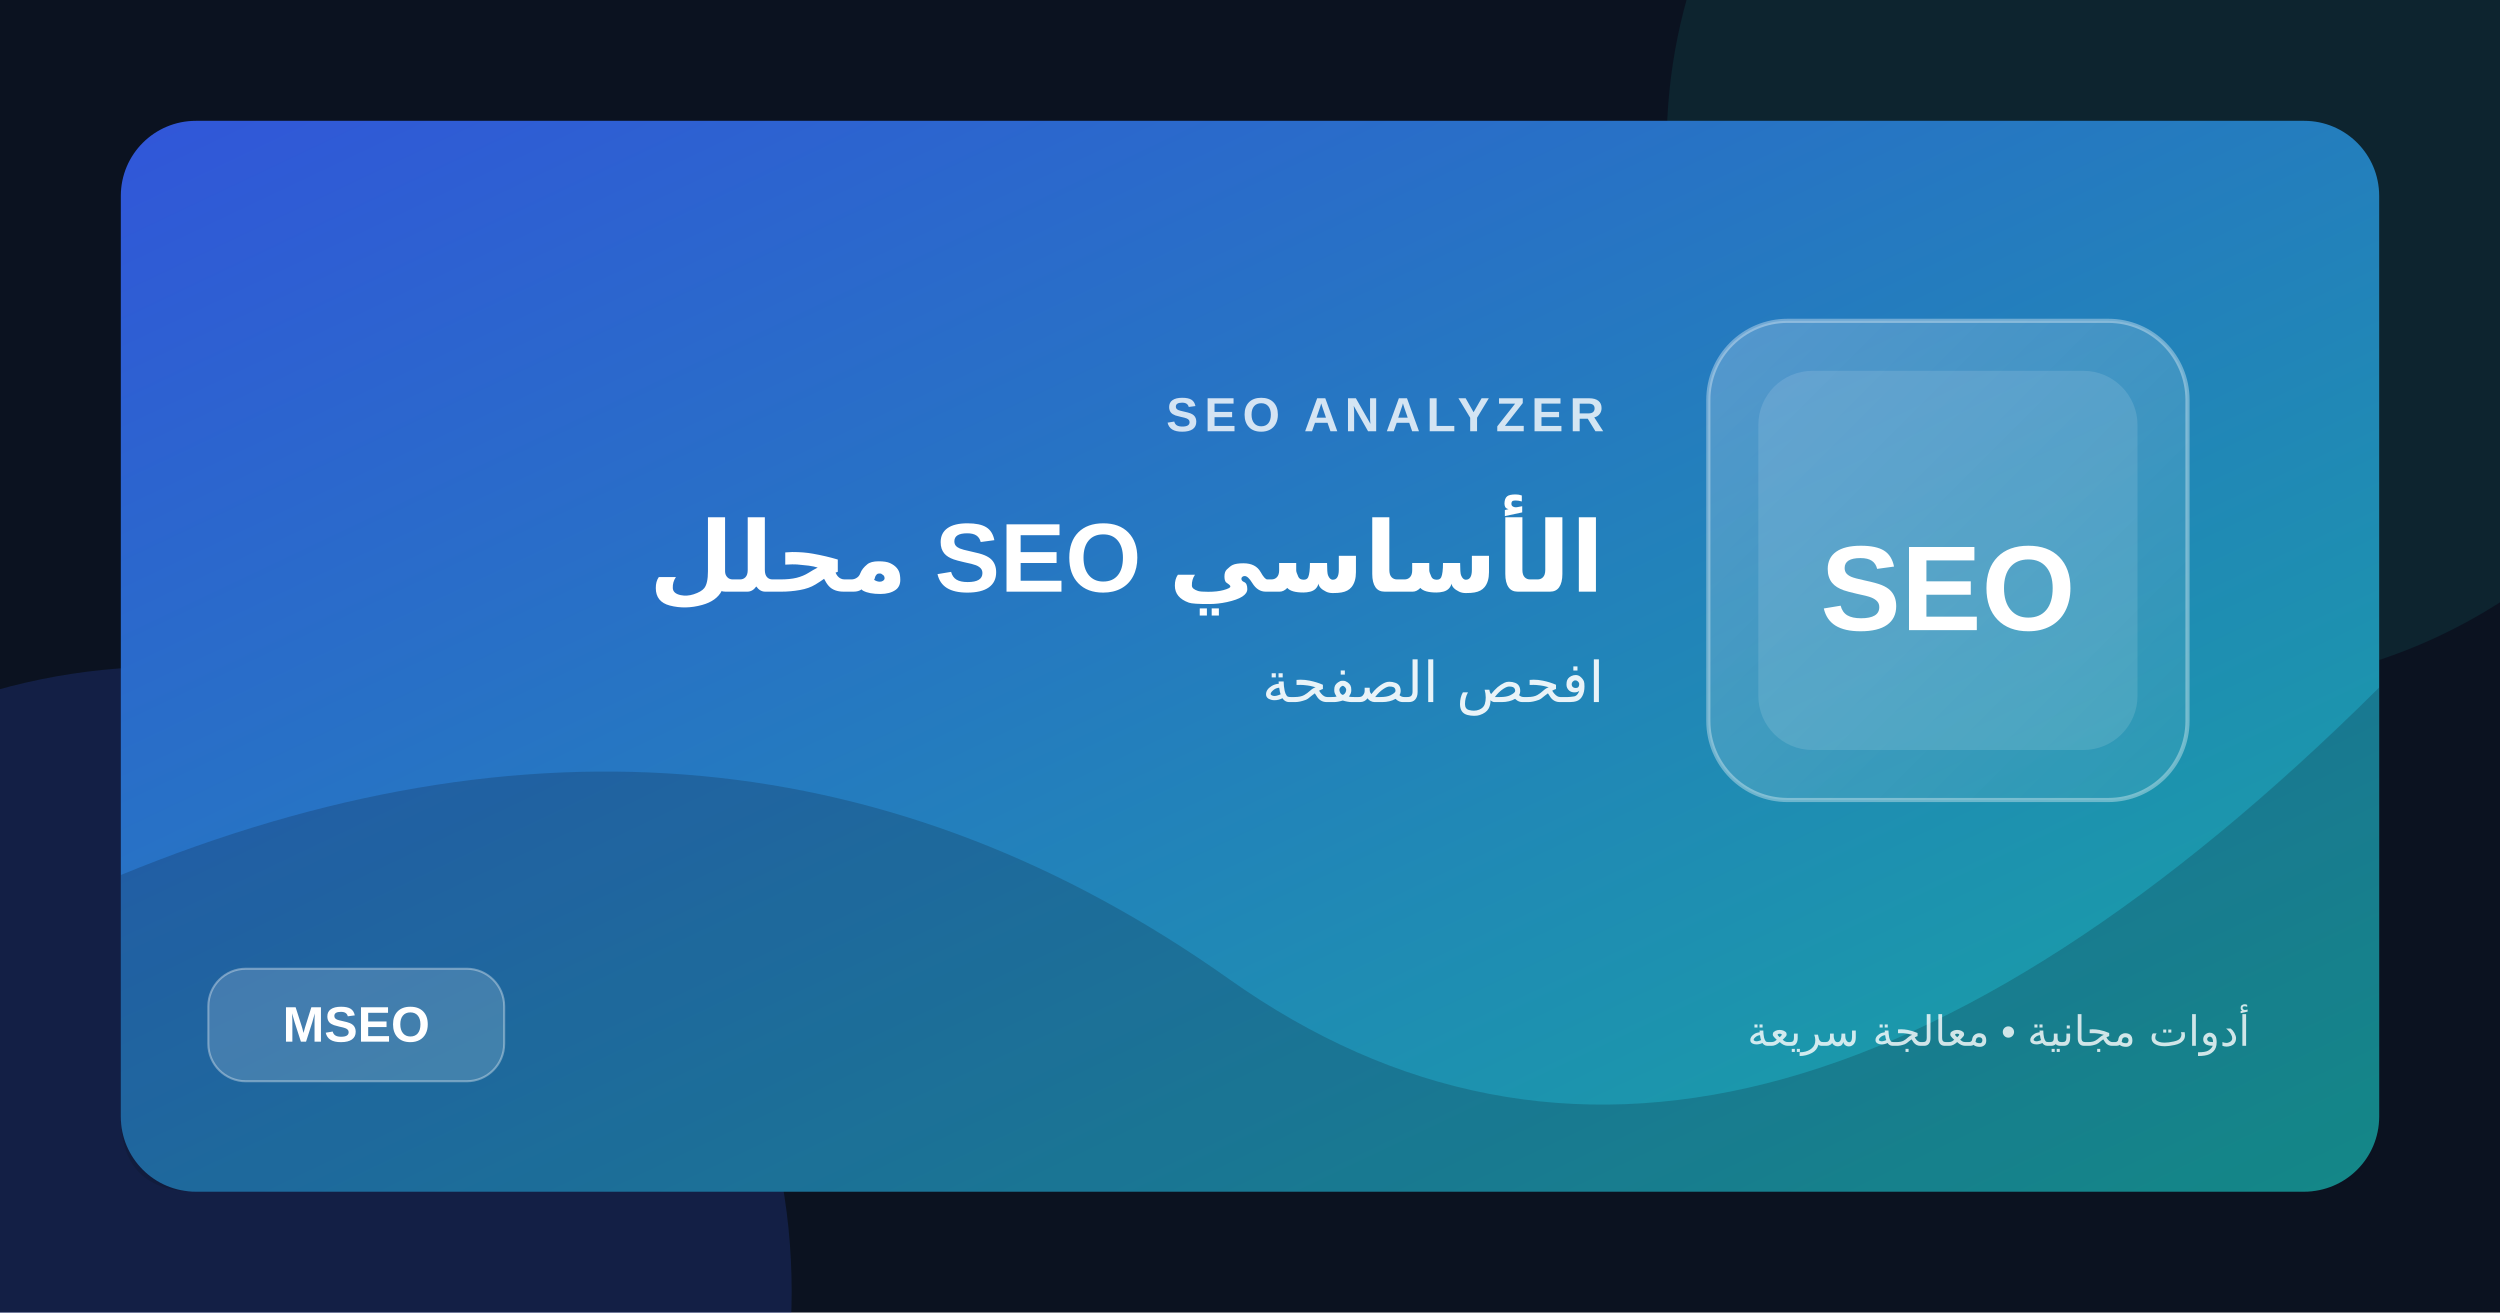
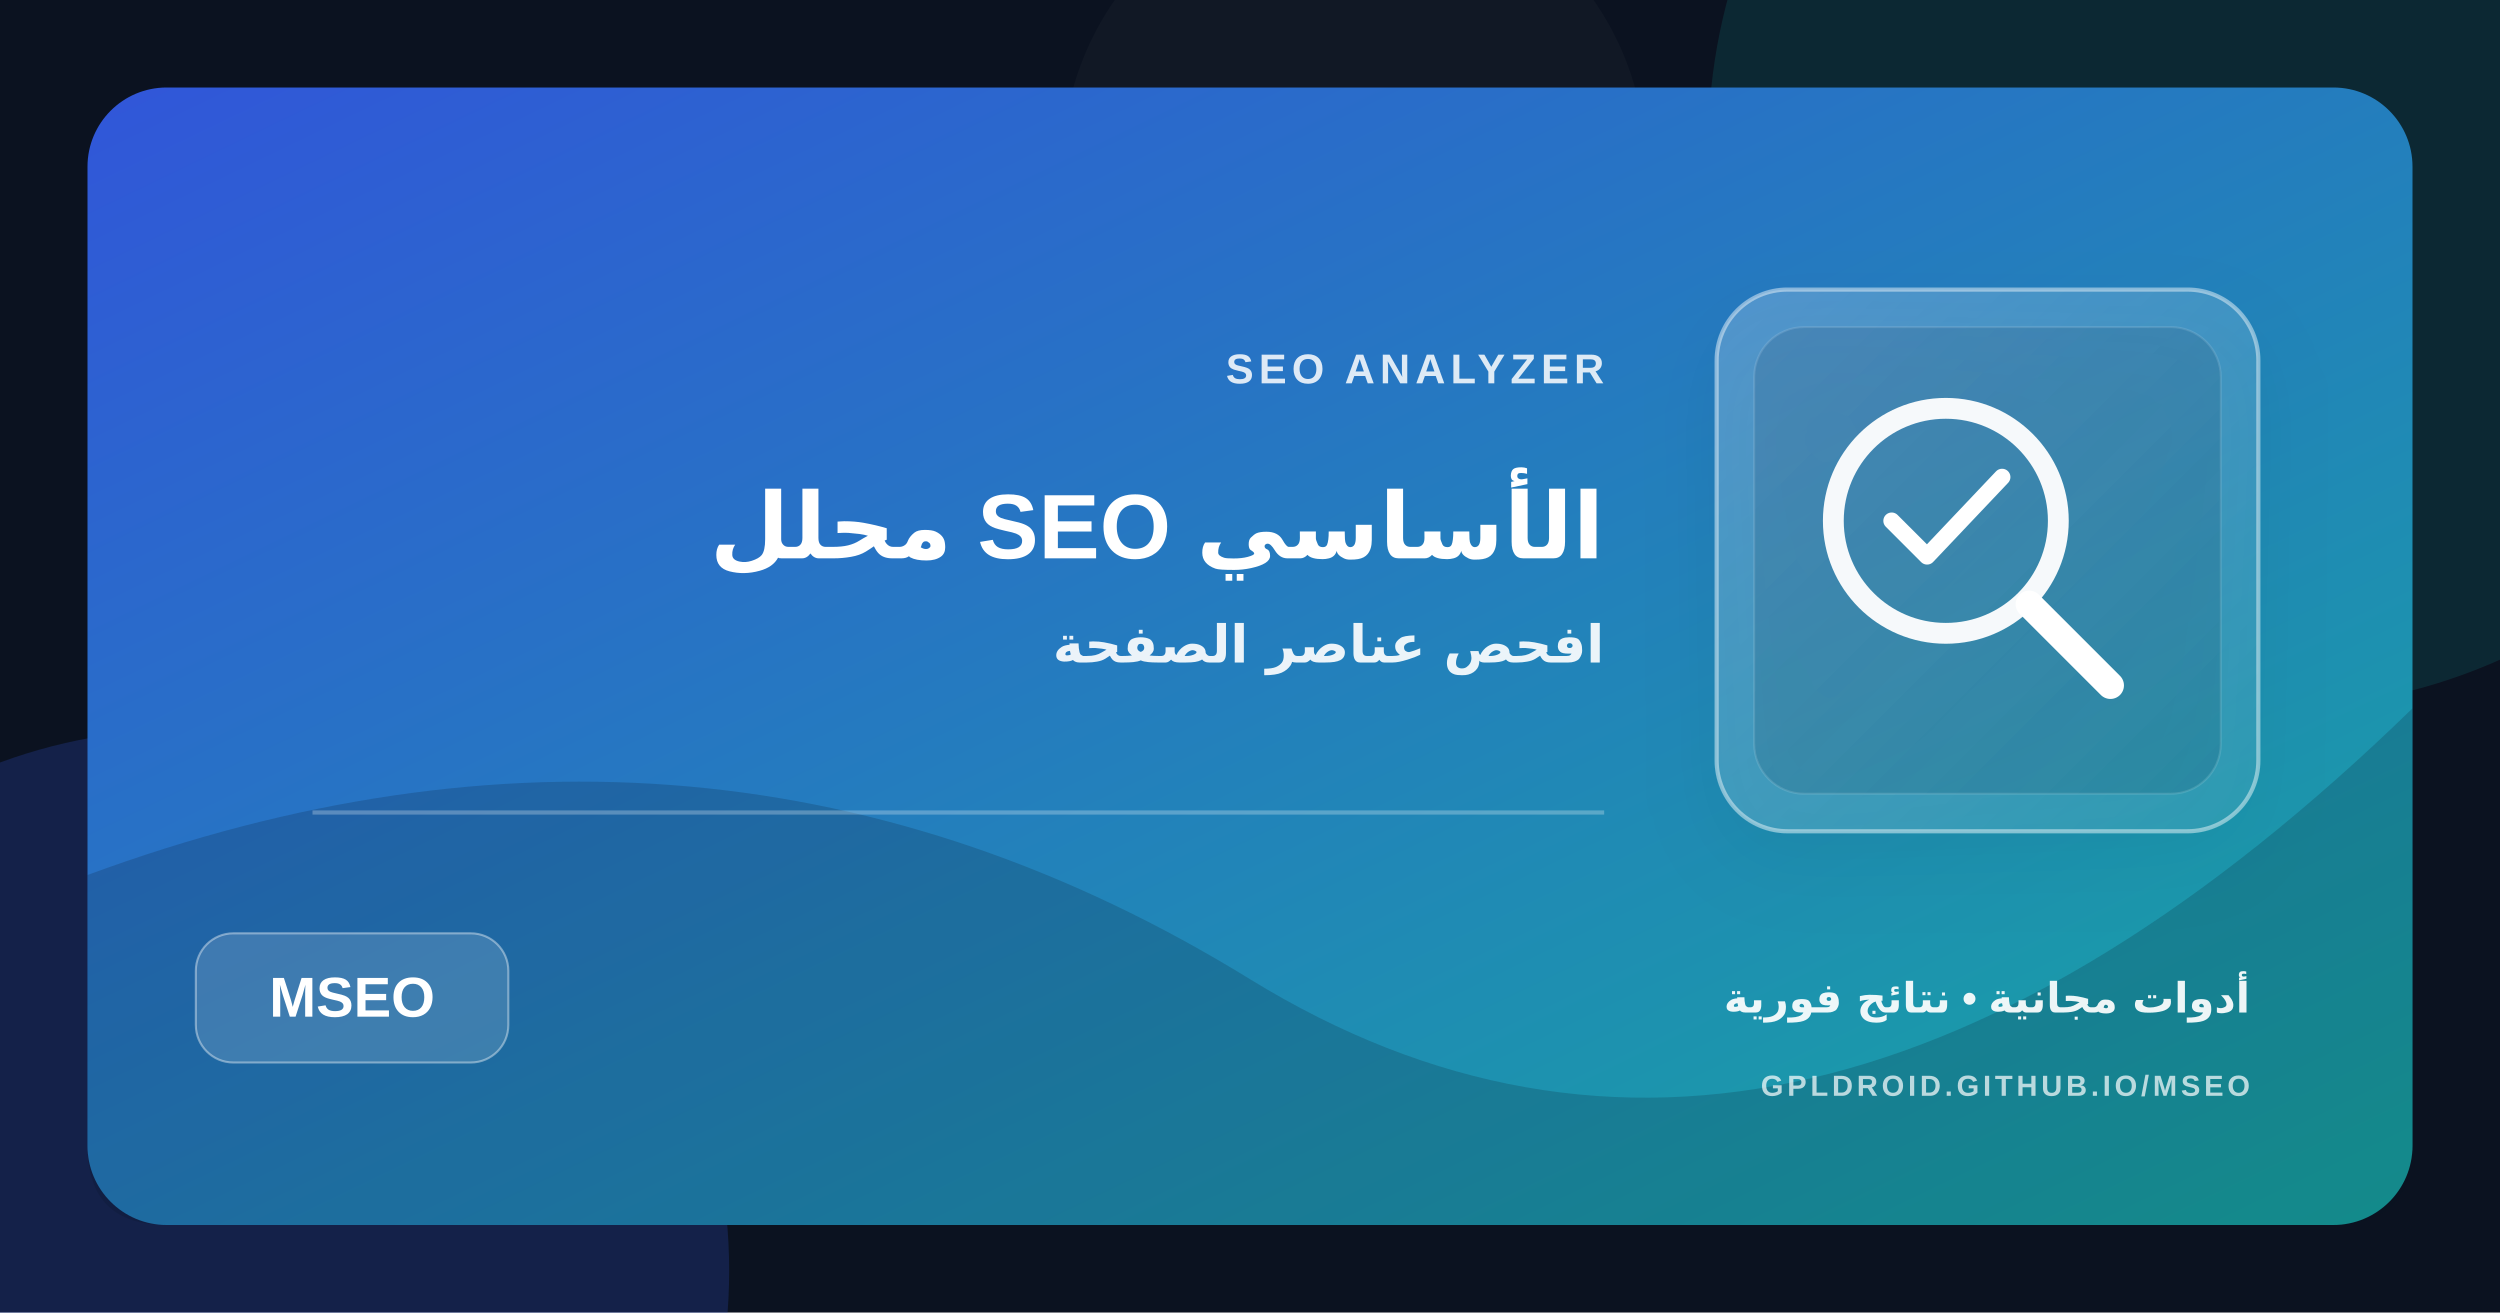
<svg xmlns="http://www.w3.org/2000/svg" width="1200" height="630" viewBox="0 0 1200 630" role="img" aria-labelledby="title desc">
  <defs>
    <linearGradient id="bg" x1="0" y1="0" x2="1" y2="1">
      <stop offset="0" stop-color="#3156d9" />
      <stop offset="1" stop-color="#16a6a1" />
    </linearGradient>
-     <linearGradient id="panel" x1="0" y1="0" x2="1" y2="1">
-       <stop offset="0" stop-color="#ffffff" stop-opacity=".22" />
-       <stop offset="1" stop-color="#ffffff" stop-opacity=".06" />
+     <linearGradient id="glass" x1="0" y1="0" x2="1" y2="1">
+       <stop offset="0" stop-color="#fff" stop-opacity=".2" />
+       <stop offset="1" stop-color="#fff" stop-opacity=".06" />
    </linearGradient>
+     <filter id="shadow" x="-30%" y="-30%" width="160%" height="170%">
+       <feDropShadow dx="0" dy="16" stdDeviation="18" flood-color="#020617" flood-opacity=".26" />
+     </filter>
  </defs>
  <rect width="1200" height="630" fill="#0b1220" />
-   <circle cx="1060" cy="70" r="260" fill="#16a6a1" opacity=".12" />
-   <circle cx="80" cy="620" r="300" fill="#3156d9" opacity=".2" />
-   <rect x="58" y="58" width="1084" height="514" rx="36" fill="url(#bg)" />
-   <path d="M58 420 Q350 300 590 470 T1142 330 V536 Q1142 572 1106 572 H94 Q58 572 58 536Z" fill="#08111f" opacity=".2" />
-   <rect x="820" y="154" width="230" height="230" rx="38" fill="url(#panel)" stroke="#fff" stroke-opacity=".35" stroke-width="2" />
-   <rect x="844" y="178" width="182" height="182" rx="26" fill="#fff" fill-opacity=".12" />
-   <text x="935" y="286" text-anchor="middle" dominant-baseline="middle" font-family="Cairo,Arial,sans-serif" font-size="58" font-weight="800" fill="#fff">SEO</text>
-   <text x="770" y="207" text-anchor="end" font-family="Cairo,Arial,sans-serif" font-size="23" font-weight="700" letter-spacing="3" fill="#fff" opacity=".8">SEO ANALYZER</text>
-   <text x="770" y="284" text-anchor="end" font-family="Cairo,Arial,sans-serif" font-size="47" font-weight="800" fill="#fff">محلل SEO الأساسي</text>
-   <text x="770" y="337" text-anchor="end" font-family="Cairo,Arial,sans-serif" font-size="27" font-weight="500" fill="#fff" opacity=".9">افحص الصفحة</text>
-   <rect x="100" y="465" width="142" height="54" rx="18" fill="#fff" fill-opacity=".16" stroke="#fff" stroke-opacity=".35" />
-   <text x="171" y="500" text-anchor="middle" font-family="Arial,sans-serif" font-size="24" font-weight="800" fill="#fff">MSEO</text>
-   <text x="1080" y="502" text-anchor="end" font-family="Cairo,Arial,sans-serif" font-size="20" fill="#fff" opacity=".8">أدوات مجانية • معالجة سريعة</text>
+   <circle cx="1090" cy="70" r="270" fill="#16a6a1" opacity=".15" />
+   <circle cx="90" cy="610" r="260" fill="#3156d9" opacity=".22" />
+   <circle cx="650" cy="80" r="140" fill="#fff" opacity=".025" />
+   <rect x="42" y="42" width="1116" height="546" rx="38" fill="url(#bg)" />
+   <path d="M42 420Q340 310 600 470T1158 340V550Q1158 588 1120 588H80Q42 588 42 550Z" fill="#06101f" opacity=".18" />
+   <g filter="url(#shadow)">
+     <rect x="824" y="139" width="260" height="260" rx="34" fill="url(#glass)" stroke="#fff" stroke-opacity=".45" stroke-width="2" />
+     <rect x="842" y="157" width="224" height="224" rx="24" fill="#07111f" fill-opacity=".1" stroke="#fff" stroke-opacity=".12" />
+   </g>
+   <g>
+     <circle cx="934" cy="250" r="54" fill="none" stroke="#fff" stroke-width="10" opacity=".95" />
+     <path d="M974 290l39 39" stroke="#fff" stroke-width="13" stroke-linecap="round" />
+     <path d="M908 250l17 17 36-38" fill="none" stroke="#fff" stroke-width="8" stroke-linecap="round" stroke-linejoin="round" />
+   </g>
+   <text x="770" y="184" text-anchor="end" font-family="Arial,sans-serif" font-size="20" font-weight="800" letter-spacing="2.5" fill="#fff" opacity=".84">SEO ANALYZER</text>
+   <text x="770" y="268" text-anchor="end" font-family="Cairo,Arial,sans-serif" font-size="44" font-weight="900" fill="#fff">محلل SEO الأساسي</text>
+   <text x="770" y="318" text-anchor="end" font-family="Cairo,Arial,sans-serif" font-size="25" font-weight="600" fill="#fff" opacity=".91">افحص عناصر الصفحة</text>
+   <path d="M150 390h620" stroke="#fff" stroke-opacity=".26" stroke-width="2" />
+   <rect x="94" y="448" width="150" height="62" rx="18" fill="#fff" fill-opacity=".14" stroke="#fff" stroke-opacity=".4" />
+   <text x="169" y="488" text-anchor="middle" font-family="Arial,sans-serif" font-size="27" font-weight="900" fill="#fff">MSEO</text>
+   <text x="1080" y="486" text-anchor="end" font-family="Cairo,Arial,sans-serif" font-size="20" font-weight="700" fill="#fff" opacity=".92">أدوات مجانية • نتائج فورية</text>
+   <text x="1080" y="526" text-anchor="end" font-family="Arial,sans-serif" font-size="14" font-weight="700" letter-spacing="1.8" fill="#fff" opacity=".7">GPLDROID.GITHUB.IO/MSEO</text>
</svg>
